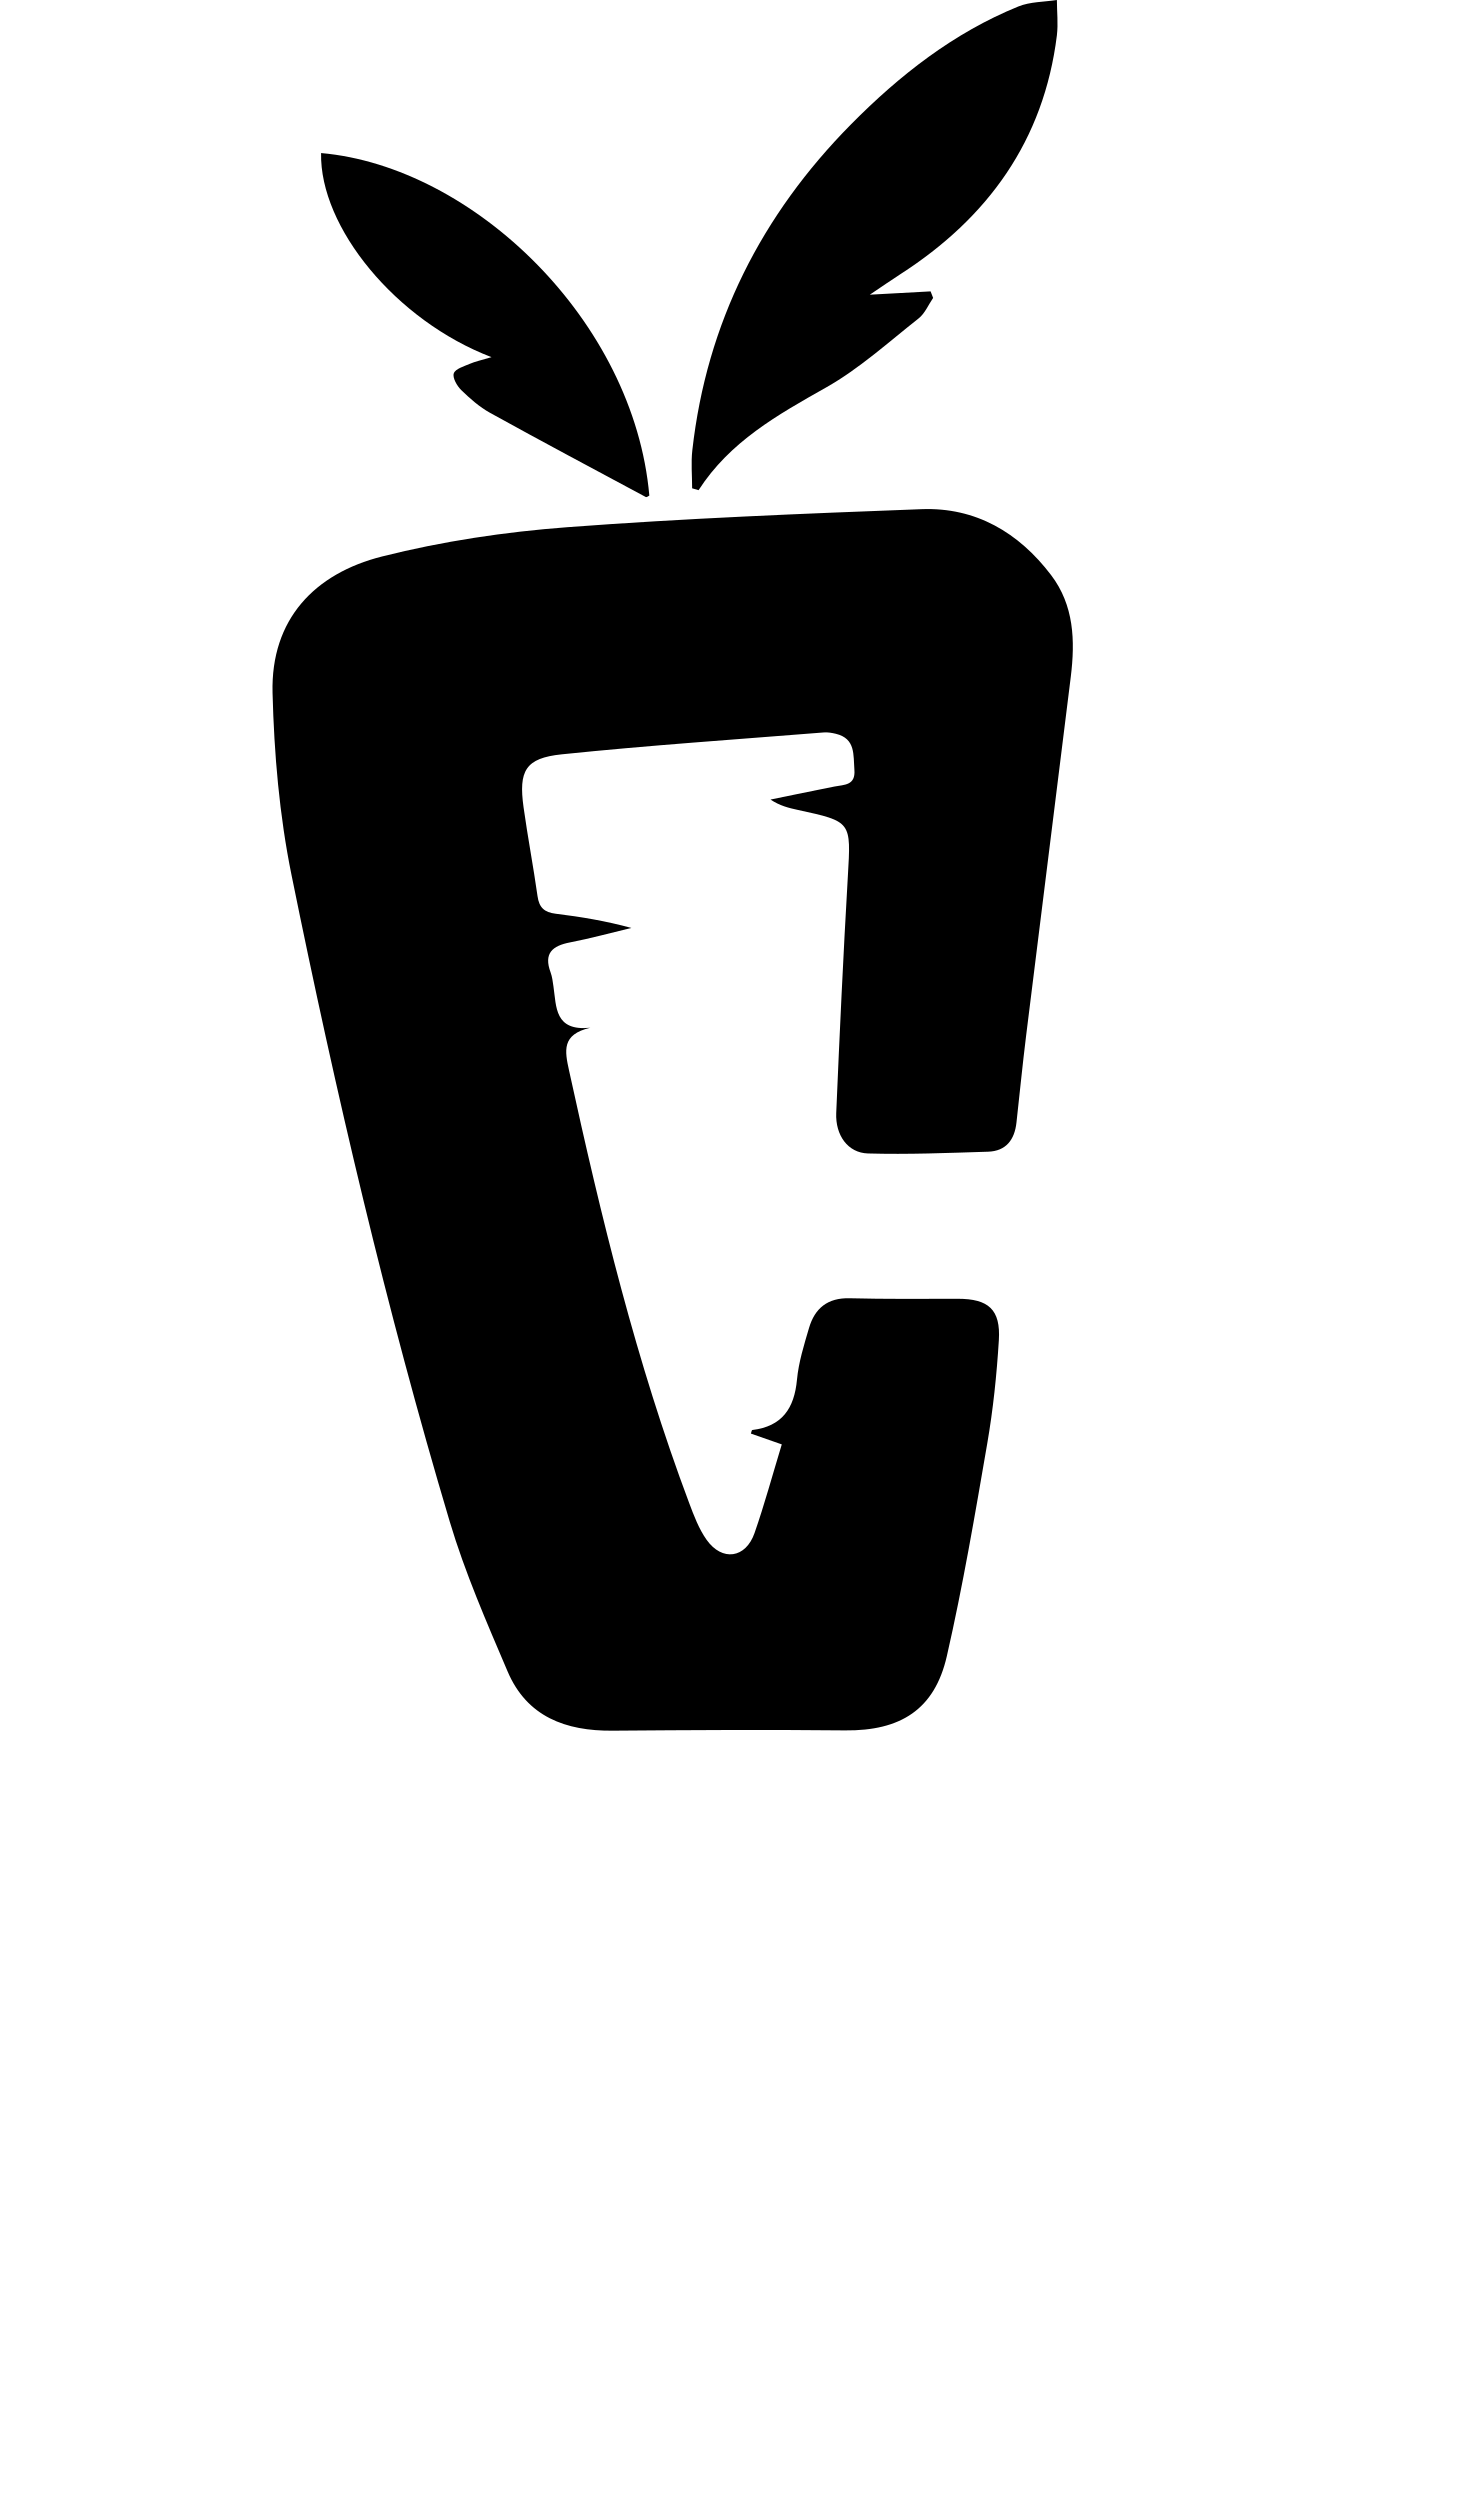
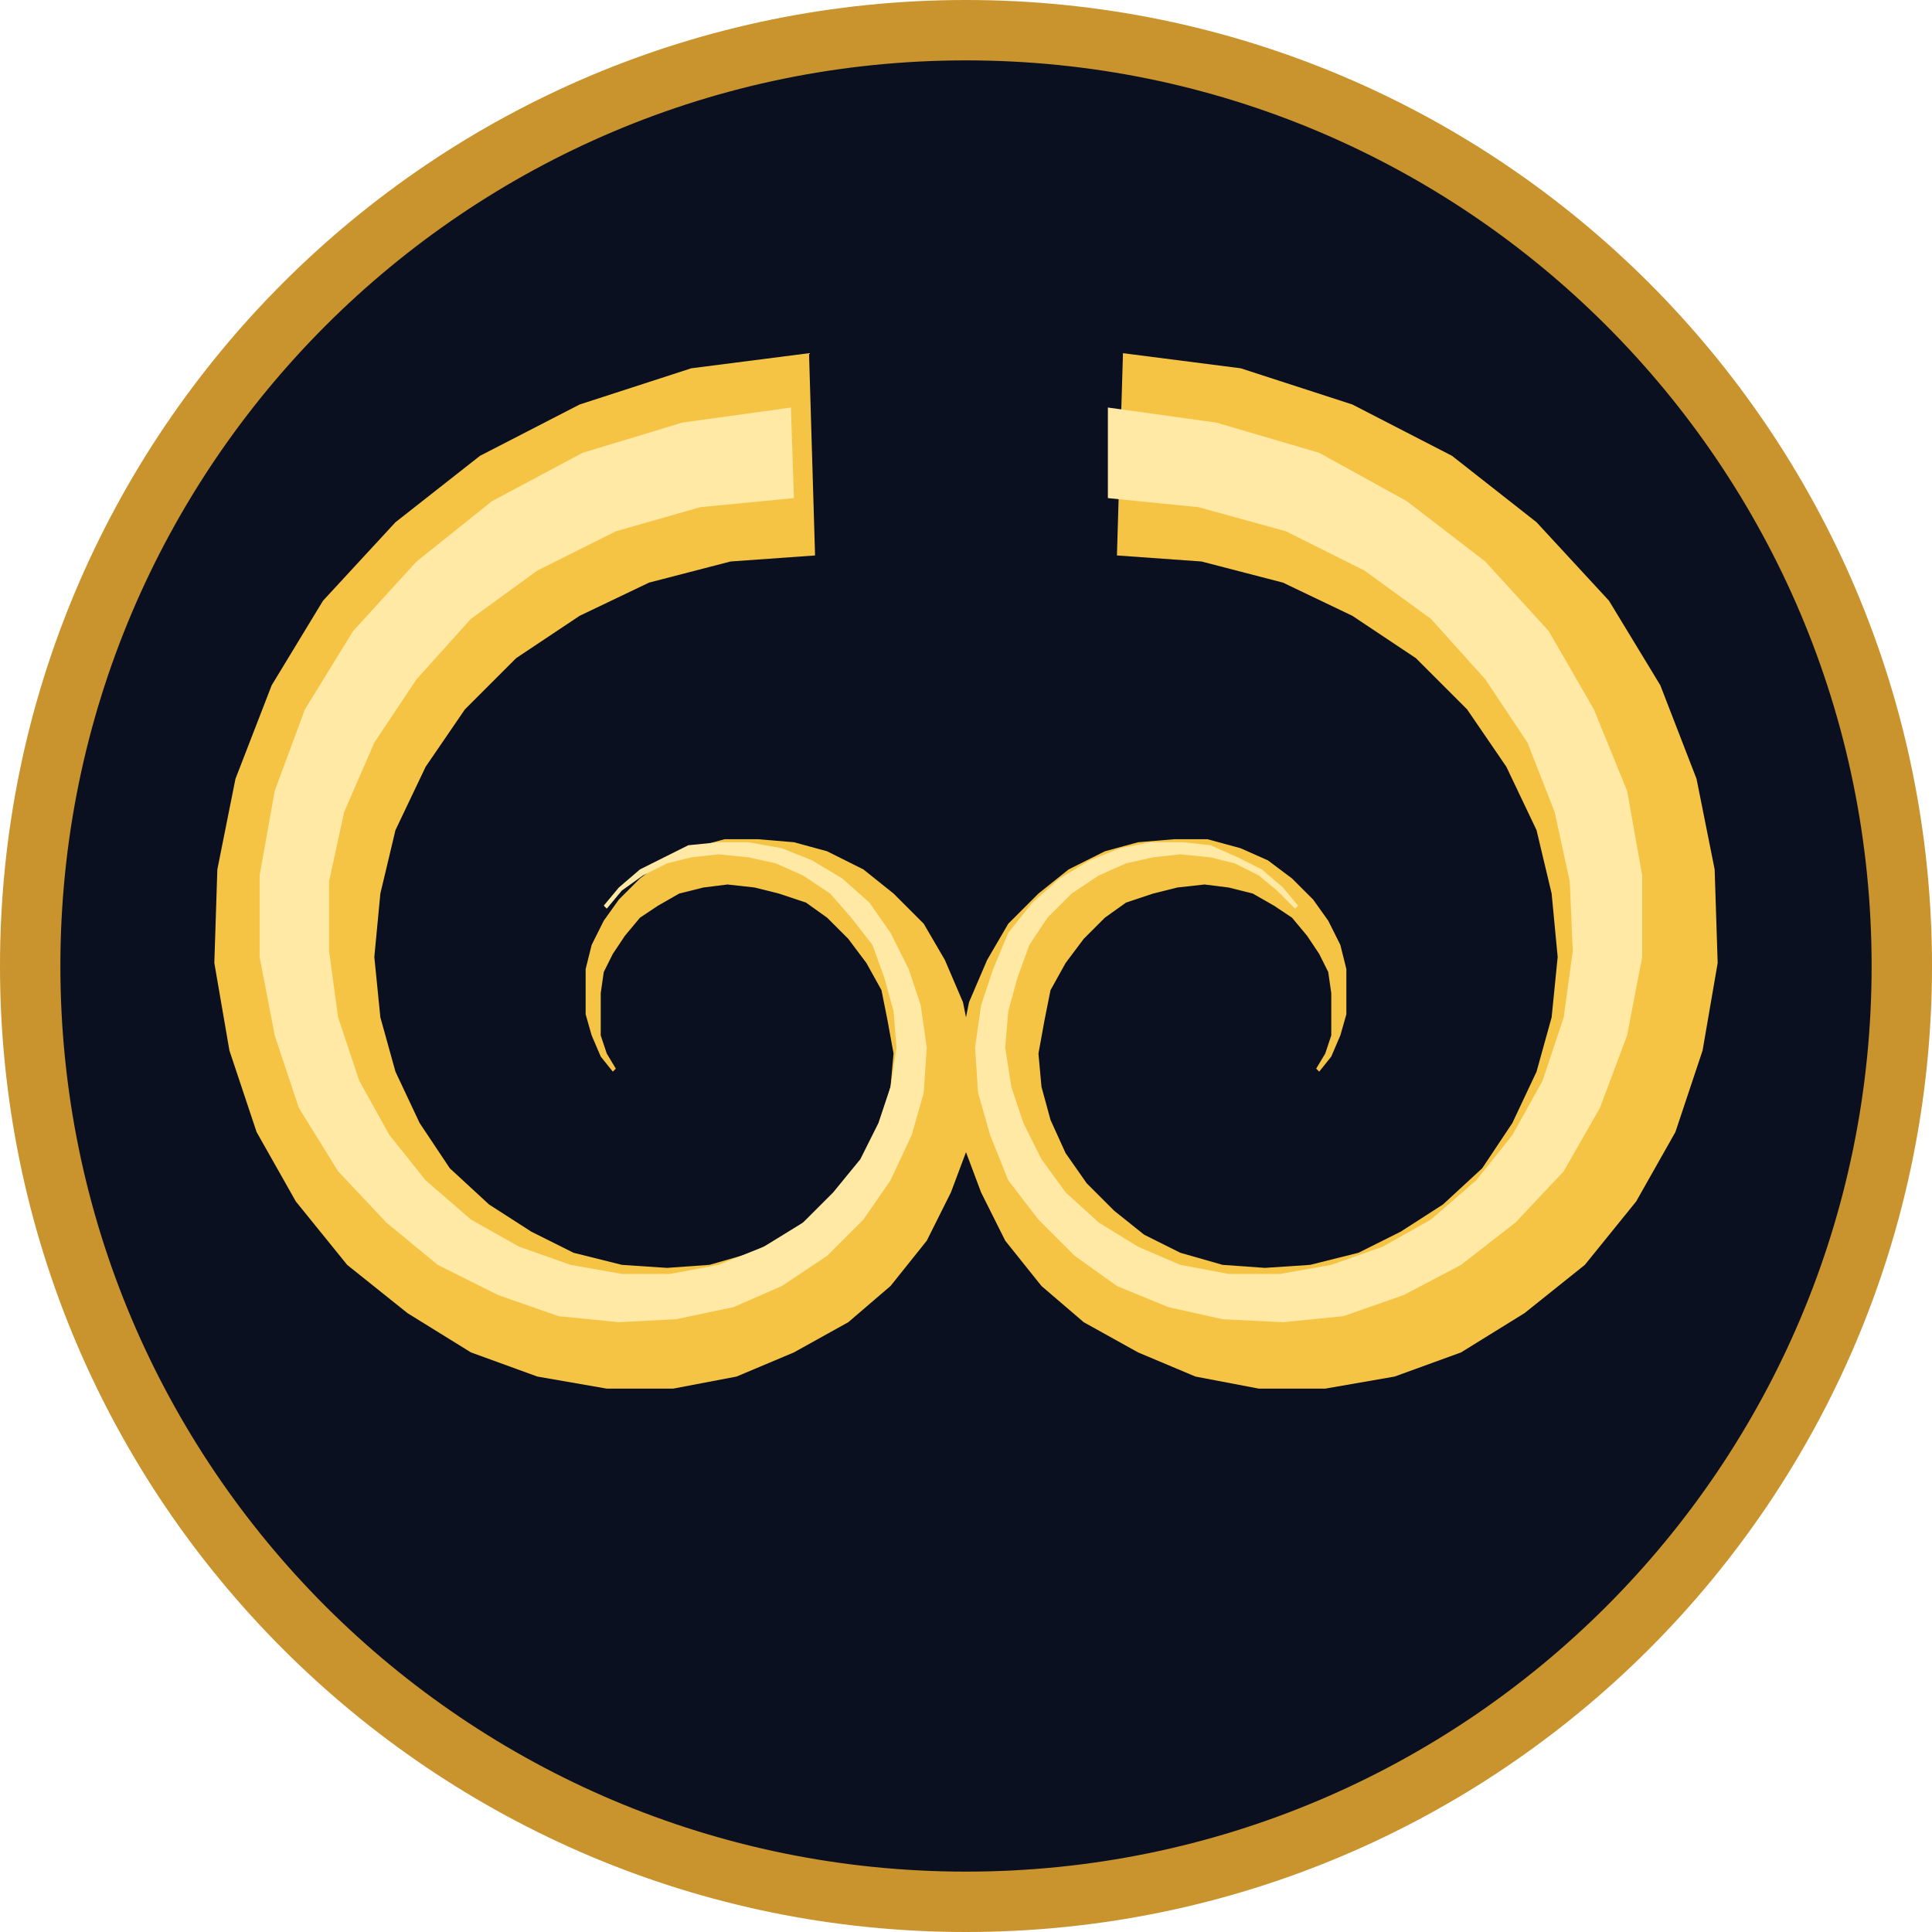
- <svg xmlns="http://www.w3.org/2000/svg" style="width:100%; height:auto;" id="logo" data-name="logo" viewBox="0 0 360.53 610.9" class="icon" fill="currentColor" stroke="currentColor" focusable="false">
-   <defs>
-     <style>.cls-1 {
- 	stroke-width: 0px;
- }</style>
-   </defs>
-   <g id="template_example">
-     <g>
-       <path class="cls-1" d="m228.01,72.81c-1.16,1.69-2,3.78-3.53,4.99-7.4,5.83-14.5,12.3-22.63,16.89-11.83,6.68-23.49,13.2-31.15,25.09-.52-.15-1.05-.3-1.57-.46,0-3.11-.3-6.26.05-9.33,3.5-31.11,16.92-57.49,38.77-79.6,11.87-12.01,25.08-22.37,40.9-28.81,2.88-1.17,6.26-1.09,9.41-1.58.01,2.88.34,5.81,0,8.65-3.19,25.72-16.87,44.6-38.29,58.38-2.22,1.43-4.38,2.94-7.42,4.98,5.57-.3,10.21-.55,14.85-.81l.62,1.6Z" />
-       <path class="cls-1" d="m120.12,87.28c-23.39-8.92-42.03-31.76-41.66-49.88,37.23,3.29,76.46,41.08,80.21,83.7-.28.14-.66.46-.83.37-12.73-6.83-25.48-13.61-38.11-20.6-2.58-1.43-4.88-3.47-7.01-5.54-1.05-1.02-2.2-3.04-1.83-4.1.38-1.11,2.49-1.71,3.92-2.33,1.29-.56,2.7-.85,5.31-1.63Z" />
-       <path class="cls-1" d="m191.03,352.95c-2.92-1.02-5.22-1.83-7.54-2.64.12-.33.19-.86.33-.87,7.29-.88,10.28-5.28,10.93-12.31.4-4.26,1.72-8.47,2.94-12.62,1.42-4.84,4.56-7.41,9.93-7.27,8.8.23,17.61.14,26.42.13,7.5,0,10.5,2.61,10.04,10.11-.52,8.46-1.4,16.94-2.84,25.28-2.99,17.37-5.95,34.76-9.87,51.93-2.99,13.1-11.37,18.29-24.86,18.15-18.96-.2-37.92-.08-56.88.07-11.4.09-20.87-3.39-25.59-14.47-5.14-12.06-10.43-24.16-14.16-36.68-15.51-52-27.85-104.82-38.65-157.97-2.96-14.56-4.25-29.62-4.63-44.5-.45-17.95,10.27-29.16,26.8-33.32,14.74-3.71,30.01-6,45.18-7.14,28.82-2.17,57.73-3.32,86.62-4.41,13.22-.5,23.73,5.7,31.64,16.1,5.62,7.39,5.9,16.05,4.82,24.84-3.61,29.22-7.3,58.43-10.91,87.65-.88,7.1-1.58,14.22-2.37,21.33-.46,4.17-2.55,6.95-6.93,7.09-9.78.3-19.59.71-29.36.43-4.89-.14-7.98-4.43-7.75-9.89.82-19.28,1.72-38.57,2.84-57.84.78-13.38.96-13.36-12.19-16.21-2.22-.48-4.43-1.01-6.71-2.54,5.2-1.06,10.4-2.15,15.62-3.18,2.4-.47,5.19-.23,4.88-4.09-.29-3.63.34-7.62-4.53-8.8-.96-.23-1.99-.41-2.96-.33-21.35,1.71-42.73,3.15-64.03,5.35-8.88.92-10.57,4-9.32,12.96,1.01,7.25,2.39,14.44,3.41,21.69.39,2.81,1.67,3.96,4.44,4.3,6.19.75,12.34,1.79,18.49,3.47-4.98,1.19-9.94,2.56-14.96,3.53-4.35.83-6.51,2.67-4.78,7.33.4,1.08.53,2.27.7,3.42.74,5.03.26,11,8.99,10.11-7.04,1.64-6.23,5.63-5.17,10.48,7.81,35.78,16.45,71.32,29.35,105.67,1.16,3.1,2.37,6.31,4.25,8.97,3.8,5.36,9.56,4.55,11.72-1.65,2.44-7.01,4.39-14.2,6.65-21.64Z" />
-     </g>
-   </g>
+ <svg xmlns="http://www.w3.org/2000/svg" viewBox="0 0 64 64">
+   <circle cx="32" cy="32" r="31" fill="#0a1020" />
+   <circle cx="32" cy="32" r="31" fill="none" stroke="#c9932e" stroke-width="2" />
+   <polygon points="26.8,11.7 22.9,12.2 19.2,13.4 15.9,15.1 13.1,17.3 10.7,19.9 9.0,22.7 7.8,25.8 7.2,28.8 7.1,31.9 7.6,34.8 8.5,37.5 9.8,39.8 11.5,41.9 13.5,43.5 15.6,44.8 17.8,45.6 20.1,46.0 22.3,46.0 24.4,45.6 26.3,44.8 28.1,43.8 29.5,42.6 30.7,41.1 31.5,39.5 32.1,37.9 32.3,36.3 32.2,34.7 31.9,33.2 31.3,31.8 30.6,30.6 29.6,29.6 28.6,28.8 27.4,28.2 26.3,27.9 25.1,27.8 24.0,27.8 22.9,28.1 22.0,28.5 21.2,29.1 20.5,29.8 20.0,30.5 19.6,31.3 19.4,32.1 19.4,32.9 19.4,33.6 19.6,34.3 19.9,35.0 20.3,35.5 20.4,35.4 20.1,34.9 19.9,34.3 19.9,33.6 19.9,32.9 20.0,32.2 20.3,31.6 20.7,31.0 21.2,30.4 21.8,30.0 22.5,29.6 23.3,29.4 24.1,29.3 25.0,29.4 25.8,29.6 26.7,29.9 27.4,30.4 28.1,31.1 28.7,31.9 29.2,32.8 29.4,33.8 29.6,34.9 29.5,36.0 29.2,37.1 28.7,38.2 28.0,39.2 27.1,40.1 26.1,40.9 24.9,41.5 23.5,41.9 22.1,42.0 20.6,41.9 19.0,41.5 17.6,40.8 16.2,39.9 14.9,38.7 13.9,37.2 13.1,35.5 12.6,33.7 12.4,31.7 12.6,29.6 13.1,27.5 14.1,25.4 15.4,23.5 17.1,21.8 19.2,20.4 21.5,19.3 24.2,18.6 27.0,18.4" fill="#f6c445" />
+   <polygon points="26.2,13.5 22.6,14.0 19.3,15.0 16.3,16.6 13.8,18.6 11.7,20.9 10.1,23.5 9.1,26.2 8.6,29.0 8.6,31.7 9.1,34.3 9.9,36.7 11.2,38.8 12.8,40.5 14.5,41.9 16.5,42.9 18.5,43.6 20.5,43.8 22.4,43.7 24.3,43.3 25.9,42.6 27.4,41.6 28.6,40.4 29.5,39.1 30.2,37.6 30.6,36.2 30.7,34.7 30.5,33.3 30.1,32.1 29.5,30.9 28.8,29.9 27.9,29.1 26.9,28.5 25.9,28.1 24.8,27.9 23.8,27.9 22.8,28.0 22.0,28.4 21.2,28.8 20.5,29.4 20.0,30.0 20.1,30.1 20.6,29.5 21.3,29.0 22.1,28.6 22.9,28.4 23.8,28.3 24.8,28.4 25.7,28.6 26.6,29.0 27.5,29.6 28.2,30.4 28.9,31.3 29.3,32.4 29.6,33.5 29.7,34.7 29.5,36.0 29.1,37.2 28.5,38.4 27.6,39.5 26.6,40.5 25.3,41.3 23.8,41.9 22.2,42.2 20.6,42.2 18.9,41.9 17.2,41.3 15.6,40.4 14.1,39.1 12.9,37.6 11.9,35.8 11.2,33.7 10.9,31.5 10.9,29.2 11.4,26.9 12.4,24.6 13.8,22.5 15.6,20.5 17.8,18.9 20.4,17.6 23.2,16.8 26.3,16.5" fill="#ffe9a4" />
+   <polygon points="37.0,18.4 39.8,18.6 42.5,19.3 44.8,20.4 46.9,21.8 48.6,23.5 49.9,25.4 50.9,27.5 51.4,29.6 51.6,31.7 51.4,33.7 50.9,35.5 50.1,37.2 49.1,38.7 47.8,39.9 46.4,40.8 45.0,41.5 43.4,41.9 41.9,42.0 40.5,41.9 39.1,41.5 37.9,40.9 36.9,40.1 36.0,39.2 35.3,38.2 34.8,37.1 34.5,36.0 34.4,34.9 34.6,33.8 34.8,32.8 35.3,31.9 35.9,31.1 36.6,30.4 37.3,29.9 38.2,29.6 39.0,29.4 39.9,29.3 40.7,29.4 41.5,29.6 42.2,30.0 42.8,30.4 43.3,31.0 43.7,31.6 44.0,32.2 44.1,32.9 44.1,33.6 44.1,34.3 43.9,34.9 43.6,35.4 43.7,35.5 44.1,35.0 44.4,34.3 44.6,33.6 44.6,32.9 44.6,32.1 44.4,31.3 44.0,30.5 43.5,29.8 42.8,29.1 42.0,28.5 41.1,28.1 40.0,27.8 38.9,27.8 37.7,27.9 36.6,28.2 35.4,28.8 34.4,29.6 33.4,30.6 32.7,31.8 32.1,33.2 31.8,34.7 31.7,36.3 31.9,37.9 32.5,39.5 33.3,41.1 34.5,42.6 35.9,43.8 37.7,44.8 39.6,45.6 41.7,46.0 43.9,46.0 46.2,45.6 48.4,44.8 50.5,43.5 52.5,41.9 54.2,39.8 55.5,37.5 56.4,34.8 56.9,31.9 56.8,28.8 56.2,25.8 55.0,22.7 53.3,19.9 50.9,17.3 48.1,15.1 44.8,13.4 41.1,12.2 37.2,11.7" fill="#f6c445" />
+   <polygon points="36.7,16.5 39.7,16.8 42.6,17.6 45.2,18.9 47.4,20.5 49.2,22.5 50.6,24.6 51.5,26.9 52.0,29.2 52.1,31.5 51.8,33.7 51.1,35.8 50.1,37.6 48.9,39.1 47.4,40.4 45.8,41.3 44.1,41.9 42.4,42.2 40.7,42.2 39.1,41.9 37.7,41.3 36.4,40.5 35.3,39.5 34.5,38.4 33.9,37.2 33.5,36.0 33.3,34.7 33.4,33.5 33.7,32.4 34.1,31.3 34.7,30.4 35.5,29.6 36.4,29.0 37.3,28.6 38.2,28.4 39.1,28.3 40.1,28.4 40.9,28.6 41.7,29.0 42.3,29.5 42.9,30.1 43.0,30.0 42.5,29.4 41.8,28.8 41.0,28.4 40.1,28.0 39.2,27.9 38.1,27.9 37.1,28.1 36.1,28.5 35.1,29.1 34.2,29.9 33.4,30.9 32.9,32.1 32.5,33.3 32.3,34.7 32.4,36.2 32.8,37.6 33.4,39.1 34.4,40.4 35.6,41.6 37.0,42.6 38.7,43.3 40.5,43.7 42.5,43.8 44.5,43.6 46.5,42.9 48.4,41.9 50.2,40.5 51.8,38.8 53.0,36.7 53.9,34.3 54.4,31.7 54.4,29.0 53.9,26.2 52.8,23.5 51.3,20.9 49.2,18.6 46.6,16.6 43.7,15.0 40.3,14.0 36.7,13.5" fill="#ffe9a4" />
</svg>
